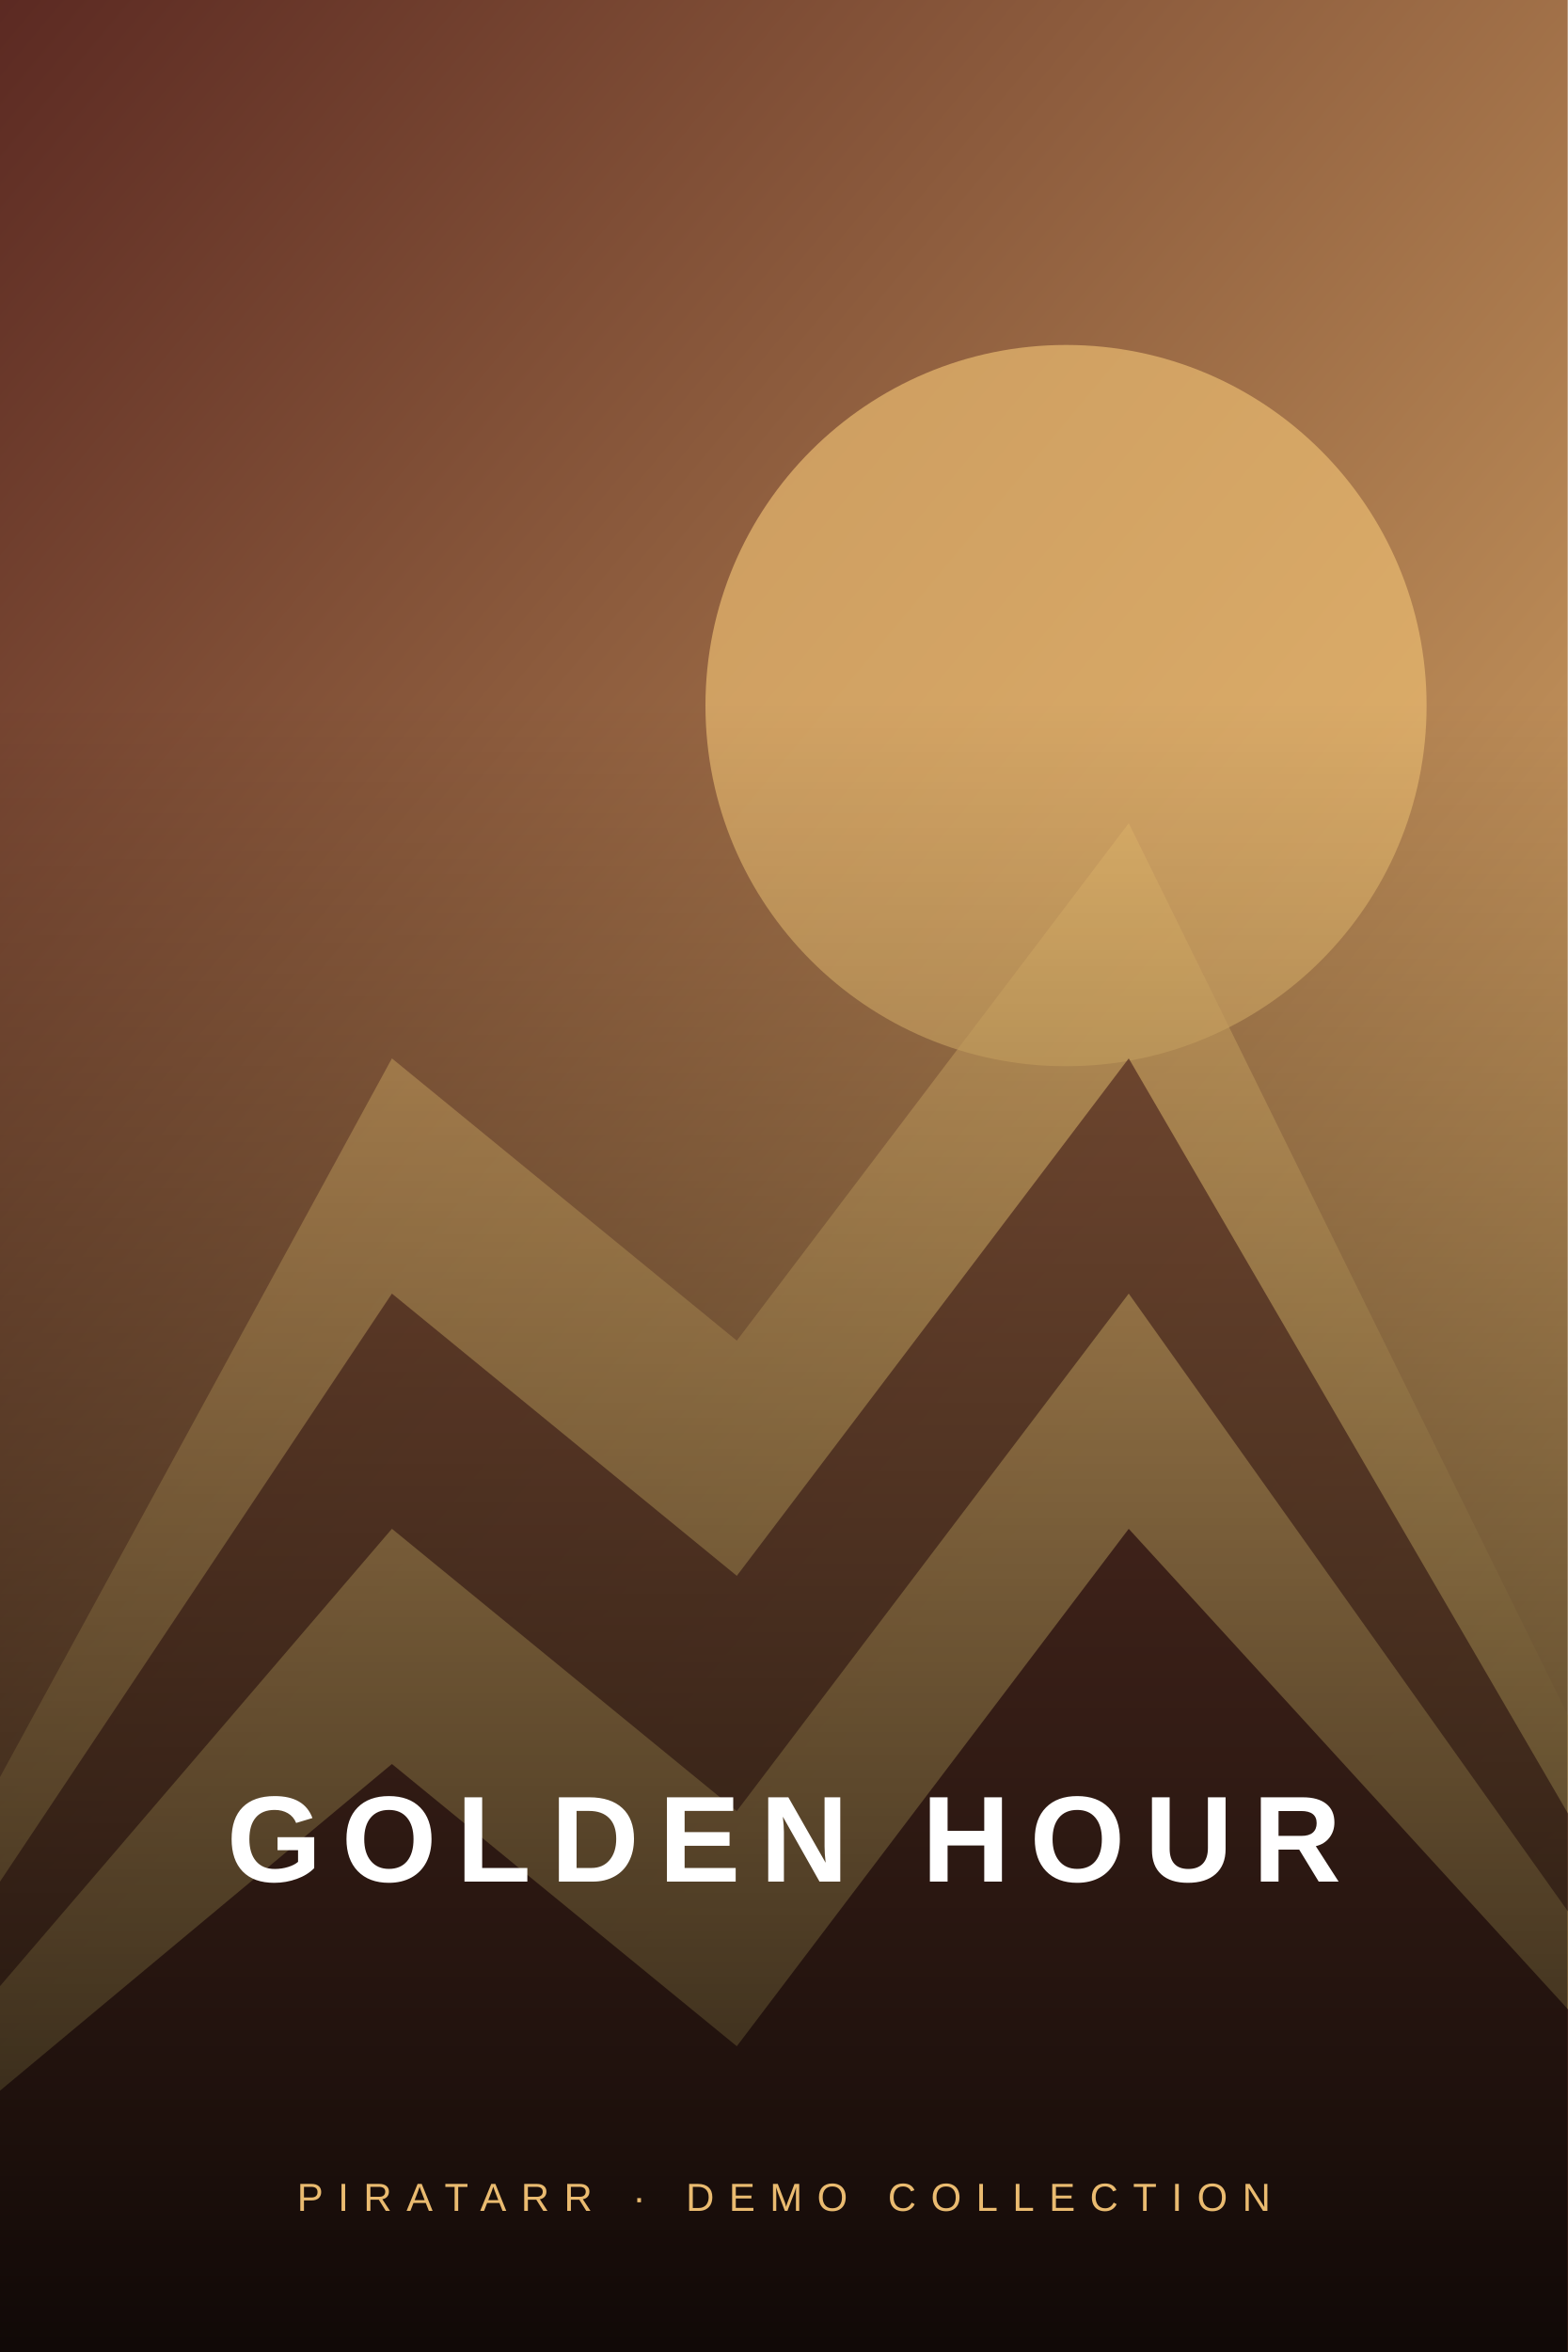
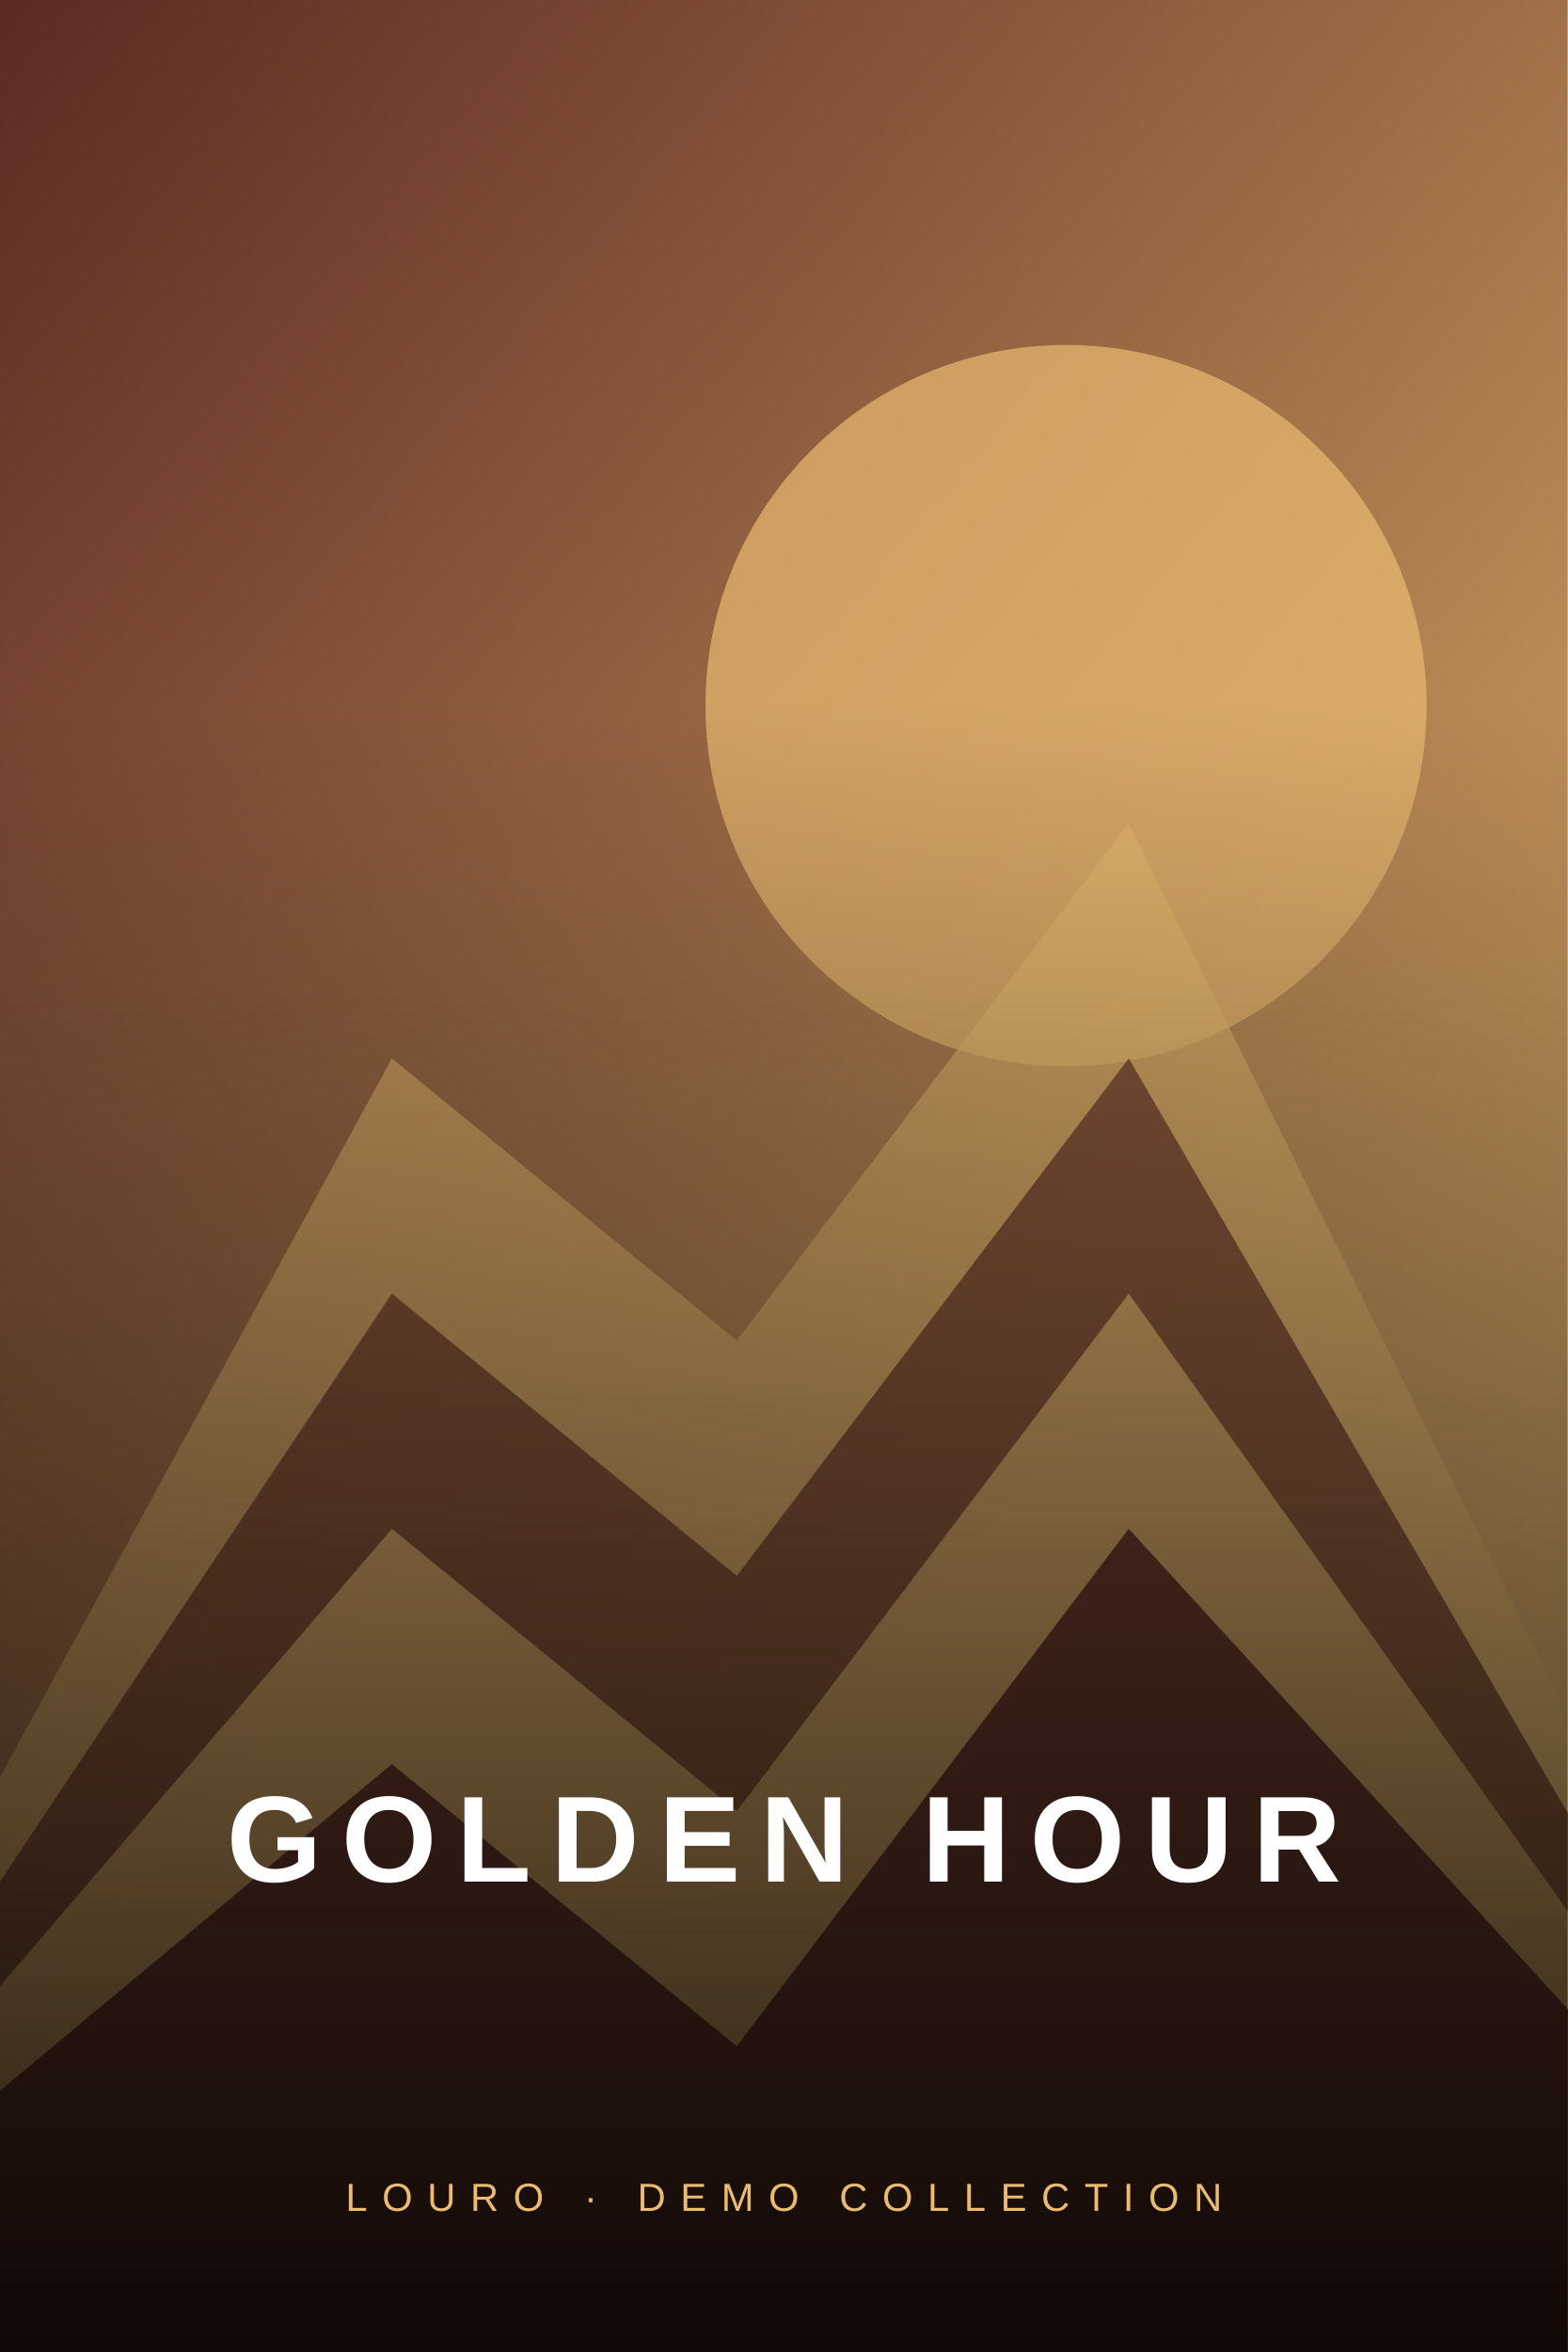
<svg xmlns="http://www.w3.org/2000/svg" viewBox="0 0 320 480" width="320" height="480">
  <defs>
    <linearGradient id="bg" x2="0.8" y2="1">
      <stop stop-color="#5b2922" />
      <stop offset="1" stop-color="#eabb70" />
    </linearGradient>
    <radialGradient id="planet" cx=".3" cy=".25">
      <stop stop-color="#eabb70" />
      <stop offset="1" stop-color="#5b2922" />
    </radialGradient>
    <linearGradient id="shade" x2="0" y2="1">
      <stop offset=".3" stop-color="#000" stop-opacity="0" />
      <stop offset="1" stop-color="#000" stop-opacity=".85" />
    </linearGradient>
  </defs>
  <path fill="url(#bg)" d="M0 0h320v480H0z" />
  <circle cx="217.6" cy="144.0" r="73.6" fill="#eabb70" opacity=".7" />
  <path d="M-64.0 480 L80.0 216.0 L150.4 273.6 L230.4 168.0 L384.0 480Z" fill="#eabb70" opacity="0.55" />
  <path d="M-64.0 480 L80.0 264.0 L150.4 321.6 L230.4 216.0 L384.0 480Z" fill="#5b2922" opacity="0.65" />
  <path d="M-64.0 480 L80.0 312.0 L150.4 369.6 L230.4 264.0 L384.0 480Z" fill="#eabb70" opacity="0.75" />
  <path d="M-64.0 480 L80.0 360.0 L150.4 417.6 L230.4 312.0 L384.0 480Z" fill="#5b2922" opacity="0.85" />
  <path fill="url(#shade)" d="M0 0h320v480H0z" />
  <text x="160.0" y="384.0" text-anchor="middle" fill="#fff" font-family="Arial,sans-serif" font-size="25" letter-spacing="4" font-weight="700">GOLDEN HOUR</text>
-   <text x="160.0" y="451.2" text-anchor="middle" fill="#eabb70" font-family="Arial,sans-serif" font-size="8" letter-spacing="3">PIRATARR · DEMO COLLECTION</text>
+   <text x="160.0" y="451.2" text-anchor="middle" fill="#eabb70" font-family="Arial,sans-serif" font-size="8" letter-spacing="3">LOURO · DEMO COLLECTION</text>
</svg>
